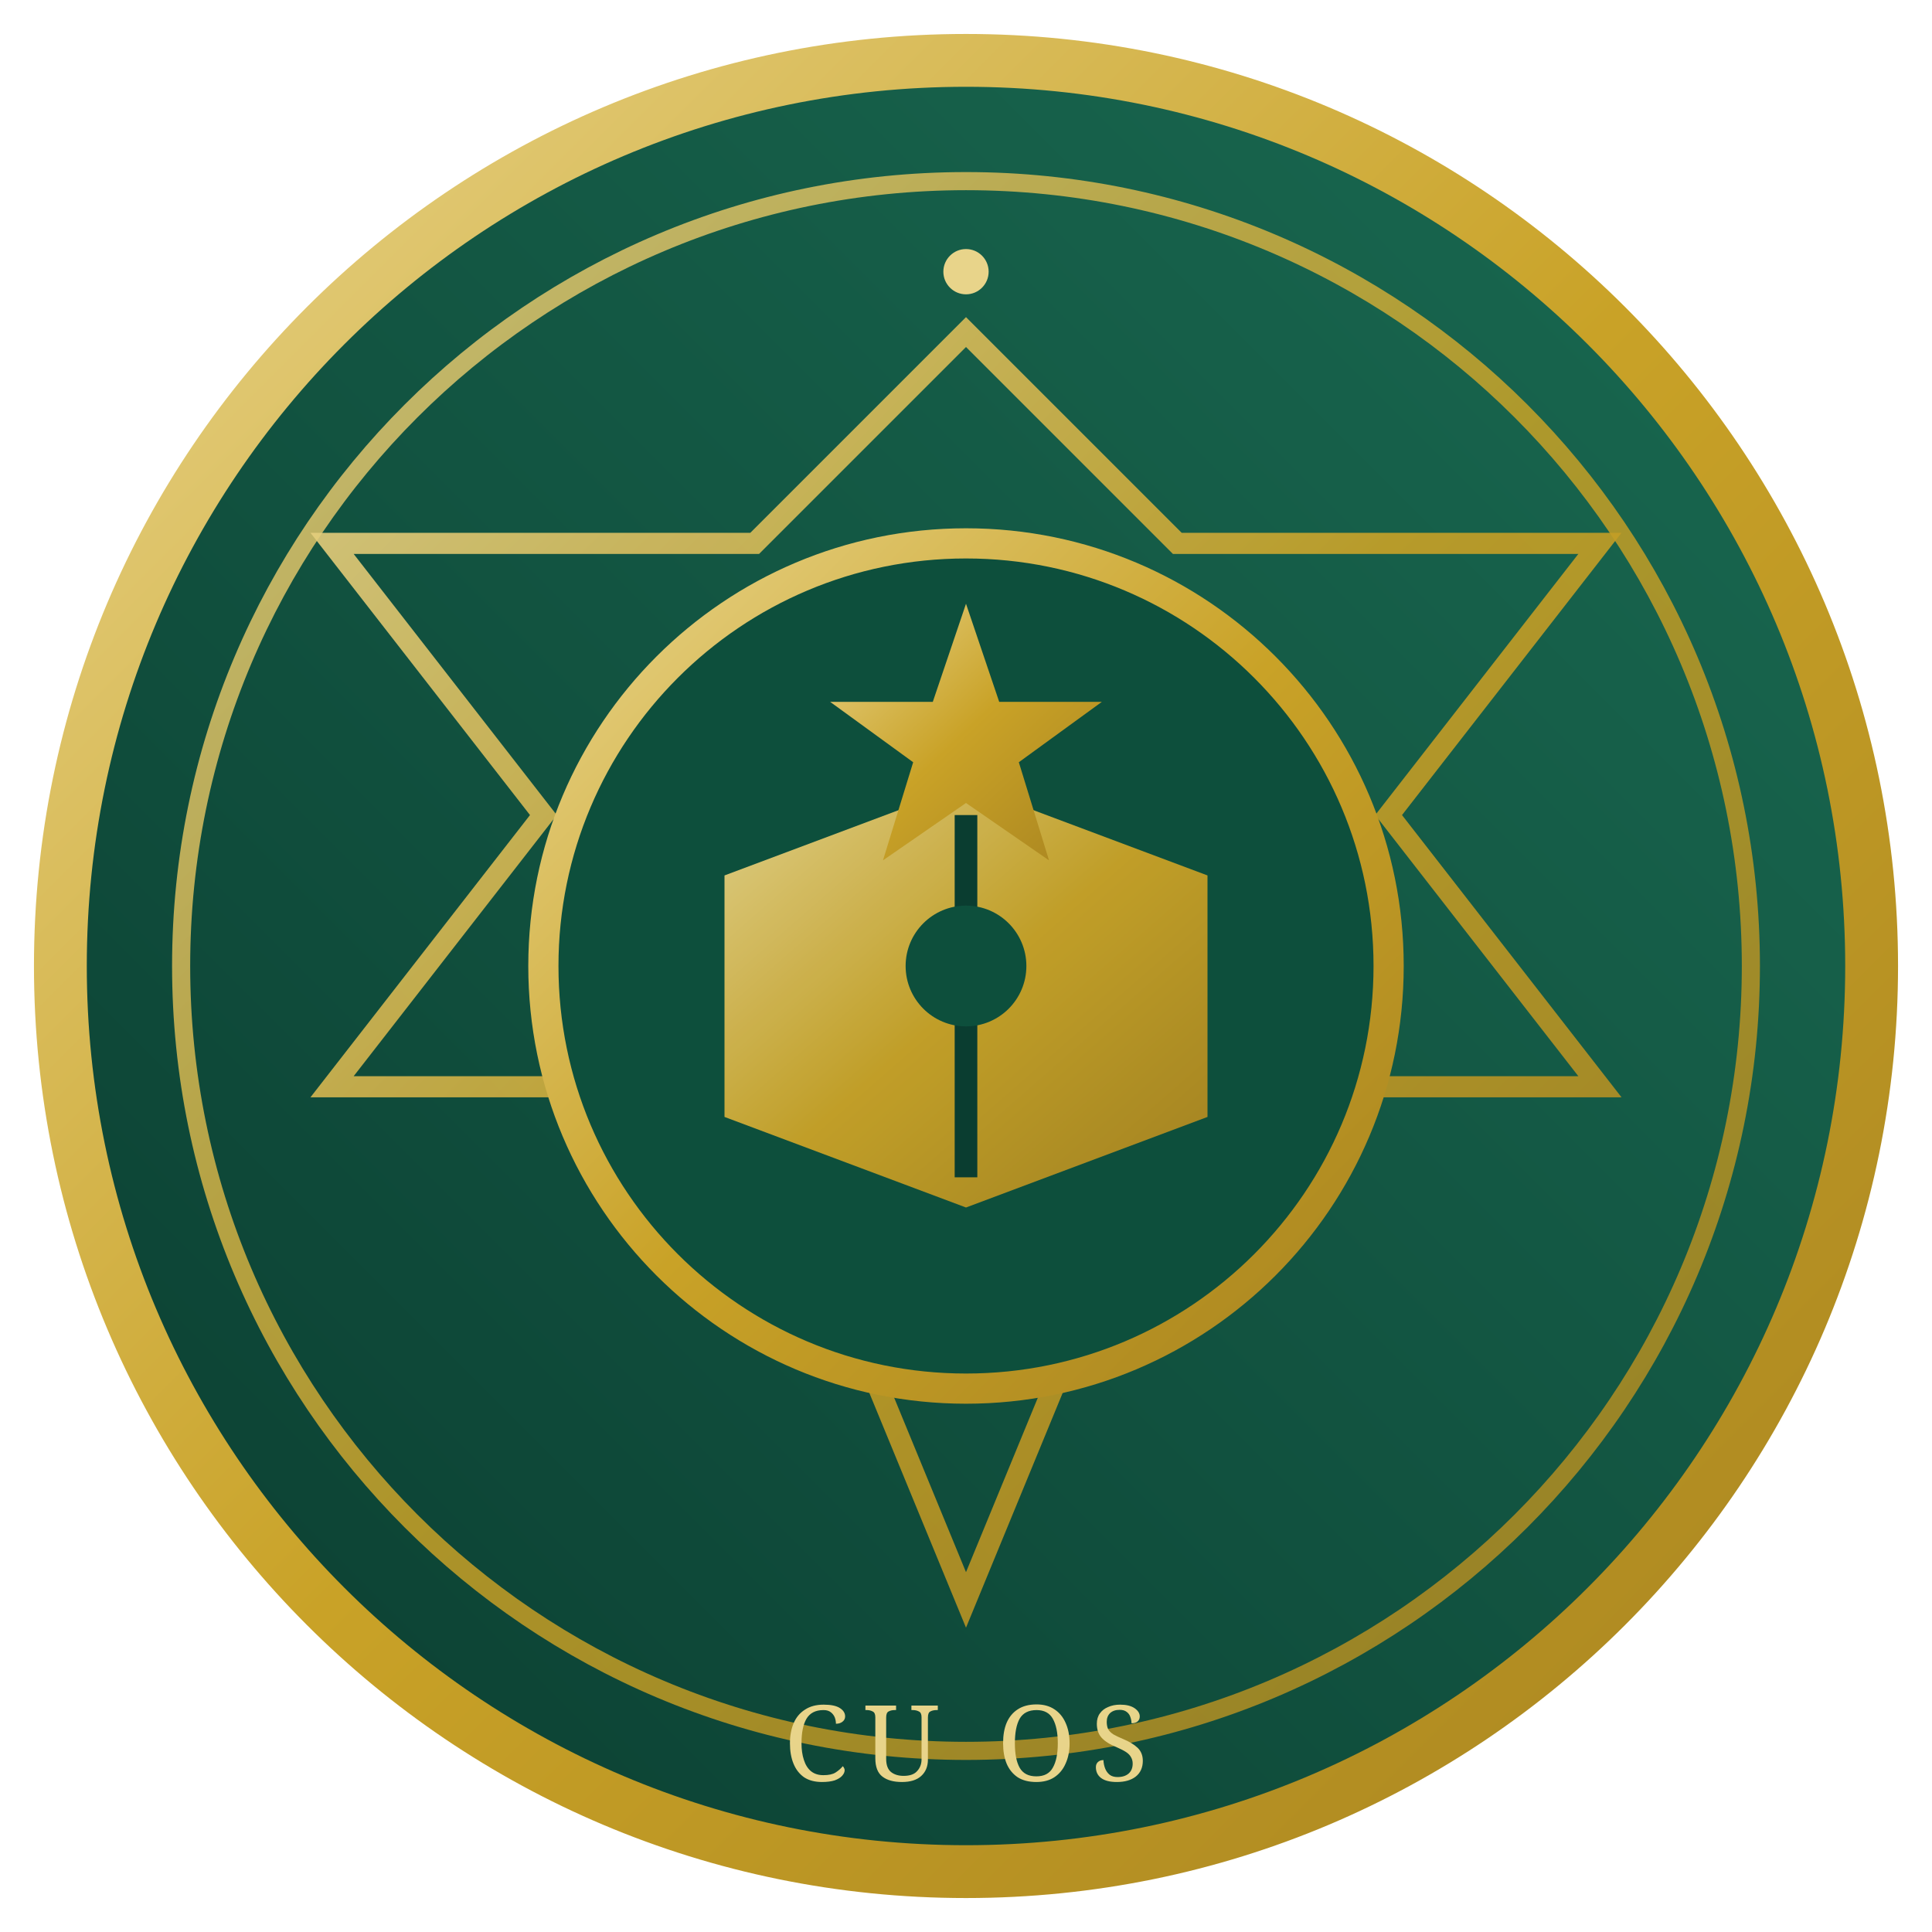
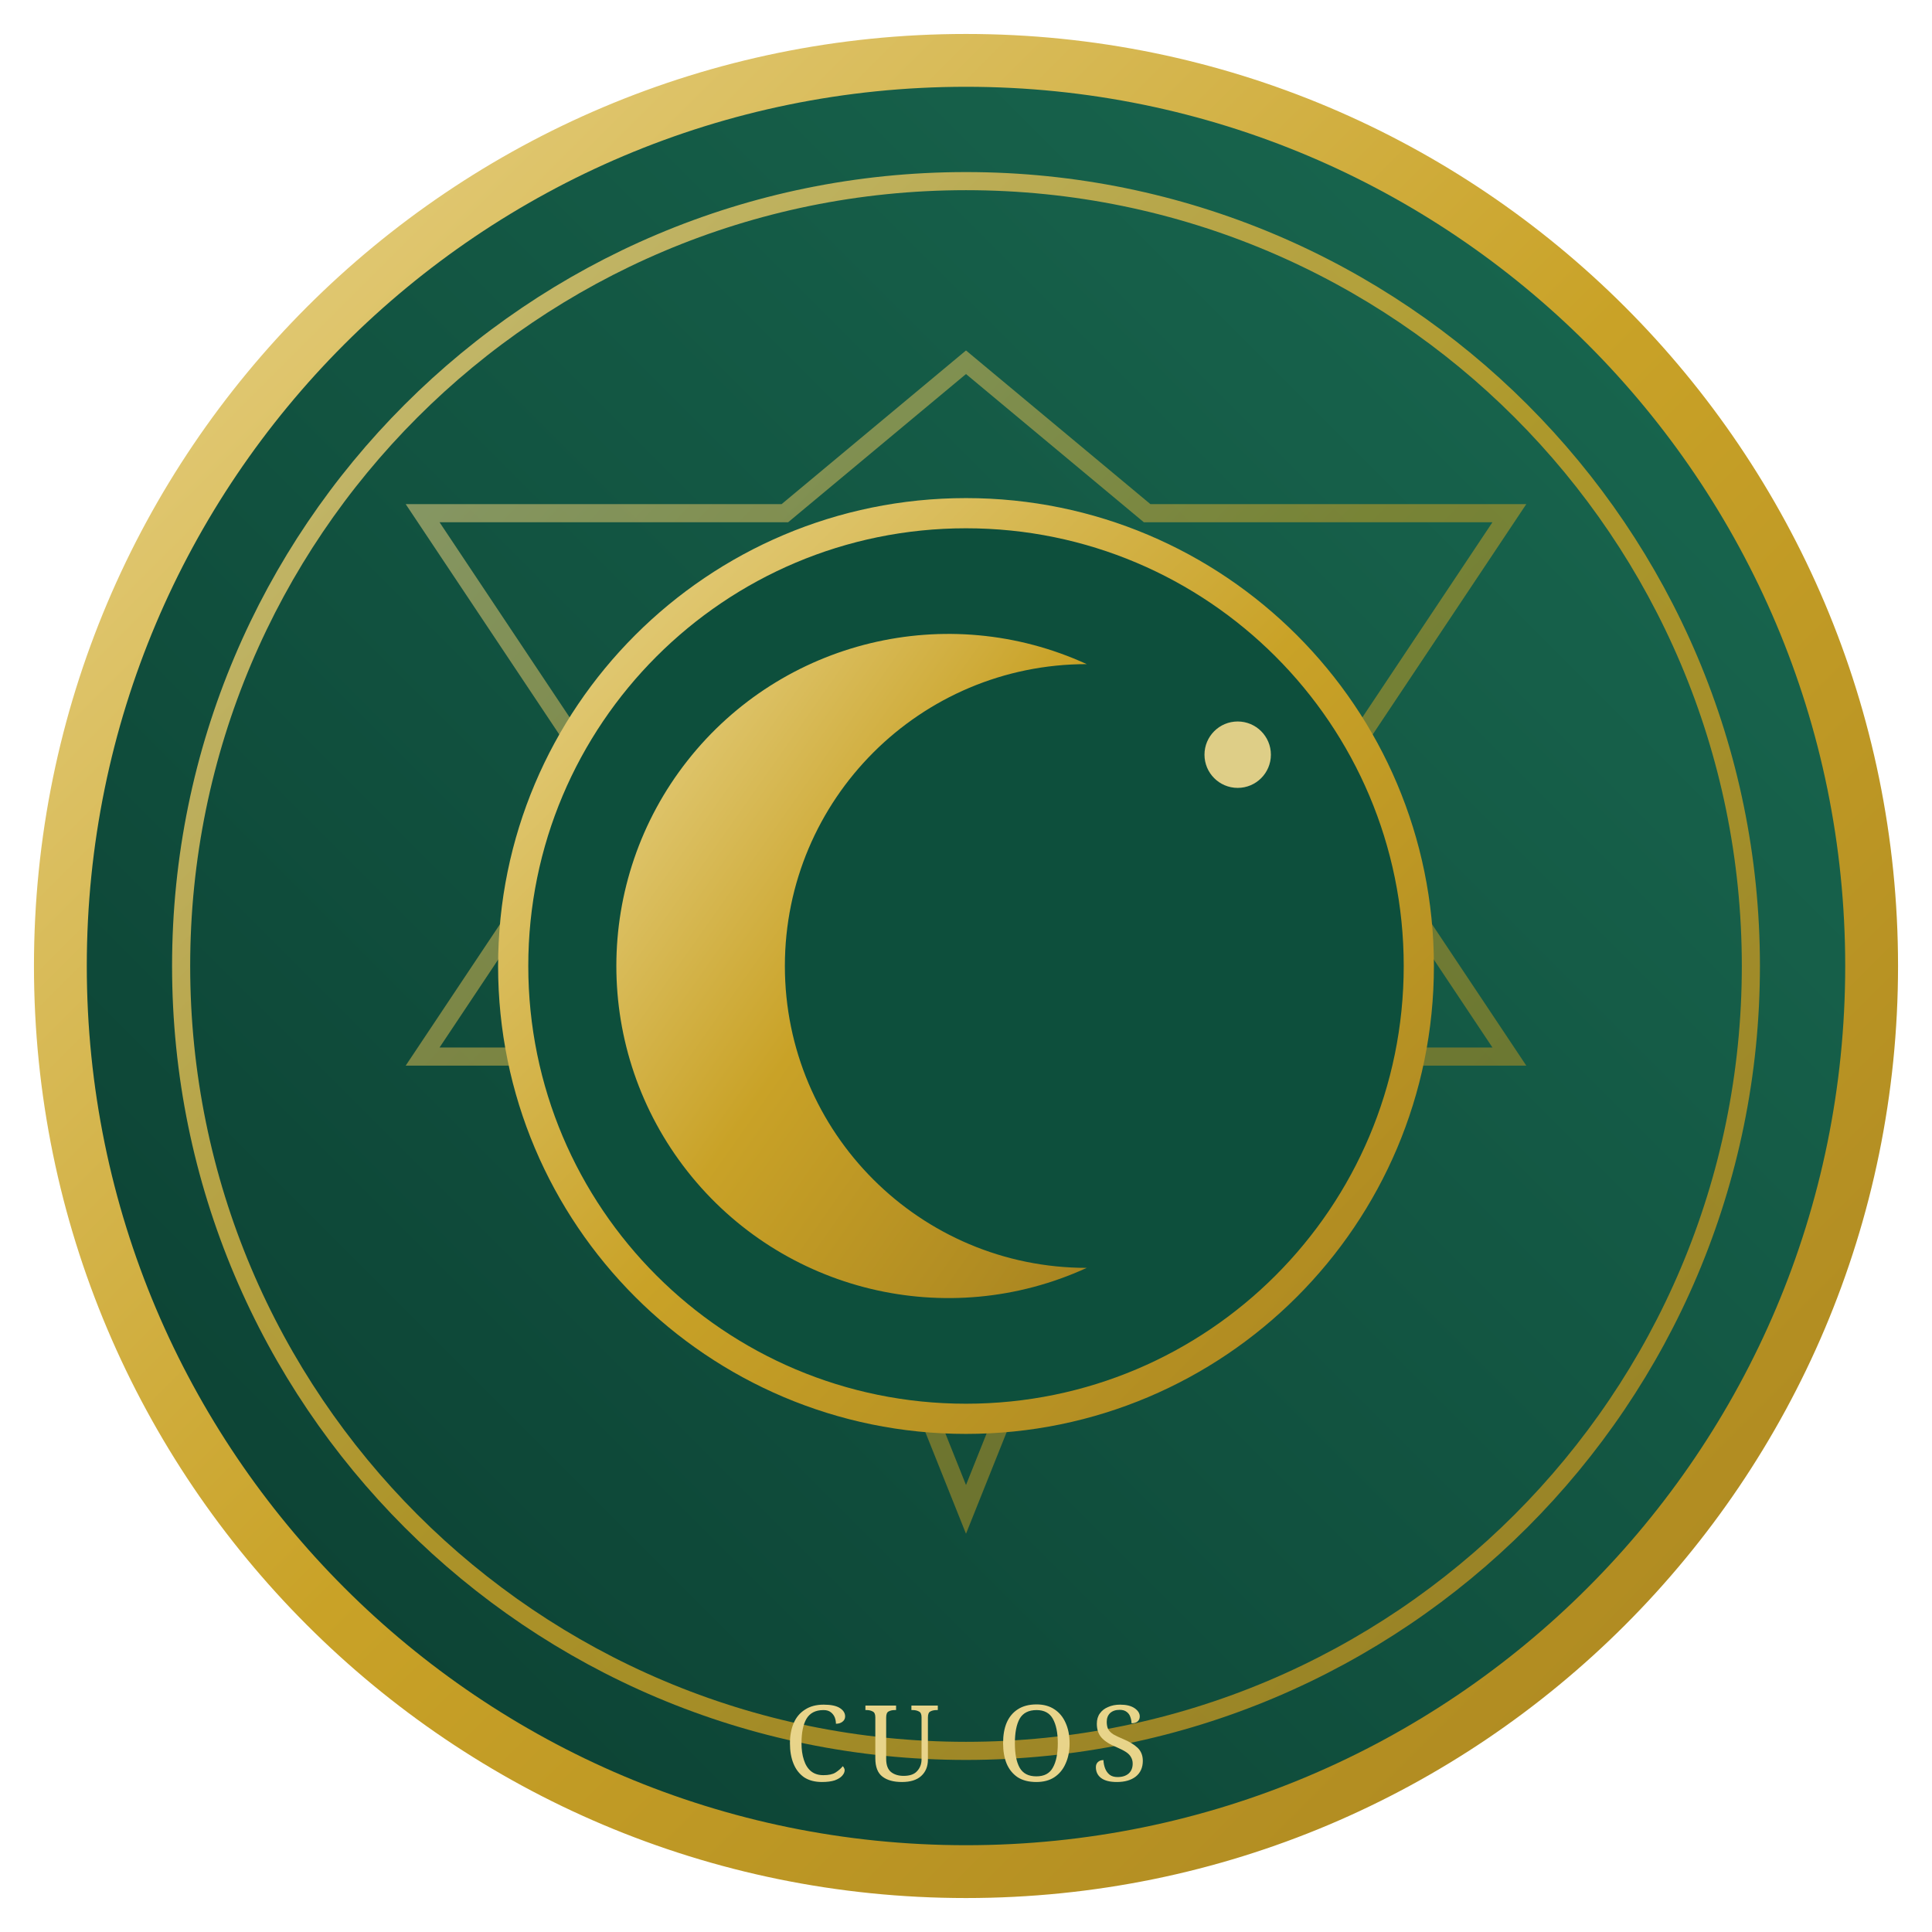
<svg xmlns="http://www.w3.org/2000/svg" viewBox="0 0 128 128" role="img" aria-label="Clarity University OS">
  <defs>
    <linearGradient id="cuGold" x1="0%" y1="0%" x2="100%" y2="100%">
      <stop offset="0%" stop-color="#e8d48a" />
      <stop offset="50%" stop-color="#c9a227" />
      <stop offset="100%" stop-color="#a88420" />
    </linearGradient>
    <linearGradient id="cuGreen" x1="0%" y1="100%" x2="100%" y2="0%">
      <stop offset="0%" stop-color="#0a3d30" />
      <stop offset="100%" stop-color="#1a6b52" />
    </linearGradient>
  </defs>
  <circle cx="64" cy="64" r="60" fill="url(#cuGreen)" stroke="url(#cuGold)" stroke-width="3.5" />
  <circle cx="64" cy="64" r="52" fill="none" stroke="url(#cuGold)" stroke-width="1.2" opacity="0.85" />
-   <path fill="none" stroke="url(#cuGold)" stroke-width="1.4" opacity="0.9" d="M64 22 L78 36 L106 36 L92 54 L106 72 L78 72 L64 106 L50 72 L22 72 L36 54 L22 36 L50 36 Z" />
-   <circle cx="64" cy="64" r="28" fill="#0d4f3c" stroke="url(#cuGold)" stroke-width="2" />
-   <path fill="url(#cuGold)" d="M48 58 L64 52 L80 58 L80 74 L64 80 L48 74 Z" opacity="0.95" />
-   <path fill="#0a3d30" d="M64 54 L64 78" stroke="#0a3d30" stroke-width="1.5" />
-   <circle cx="64" cy="64" r="4" fill="#0d4f3c" />
-   <path fill="url(#cuGold)" d="M64 40 L66.2 46.5 H73 L67.5 50.5 L69.5 57 L64 53.2 L58.5 57 L60.5 50.5 L55 46.5 H61.8 Z" />
-   <circle cx="64" cy="18" r="1.5" fill="#e8d48a" />
+   <path fill="none" stroke="url(#cuGold)" stroke-width="1.2" opacity="0.55" d="M64 24 L76 34 L100 34 L88 52 L100 70 L76 70 L64 100 L52 70 L28 70 L40 52 L28 34 L52 34 Z" />
+   <circle cx="64" cy="64" r="30" fill="#0d4f3c" stroke="url(#cuGold)" stroke-width="2" />
+   <path fill="url(#cuGold)" d="M72 44        A22 22 0 1 0 72 84        A16 16 0 1 1 72 44        Z" />
+   <circle cx="82" cy="50" r="2.2" fill="#e8d48a" opacity="0.95" />
  <text x="64" y="118" text-anchor="middle" font-family="Georgia, serif" font-size="7" fill="#e8d48a" letter-spacing="1">CU OS</text>
</svg>
